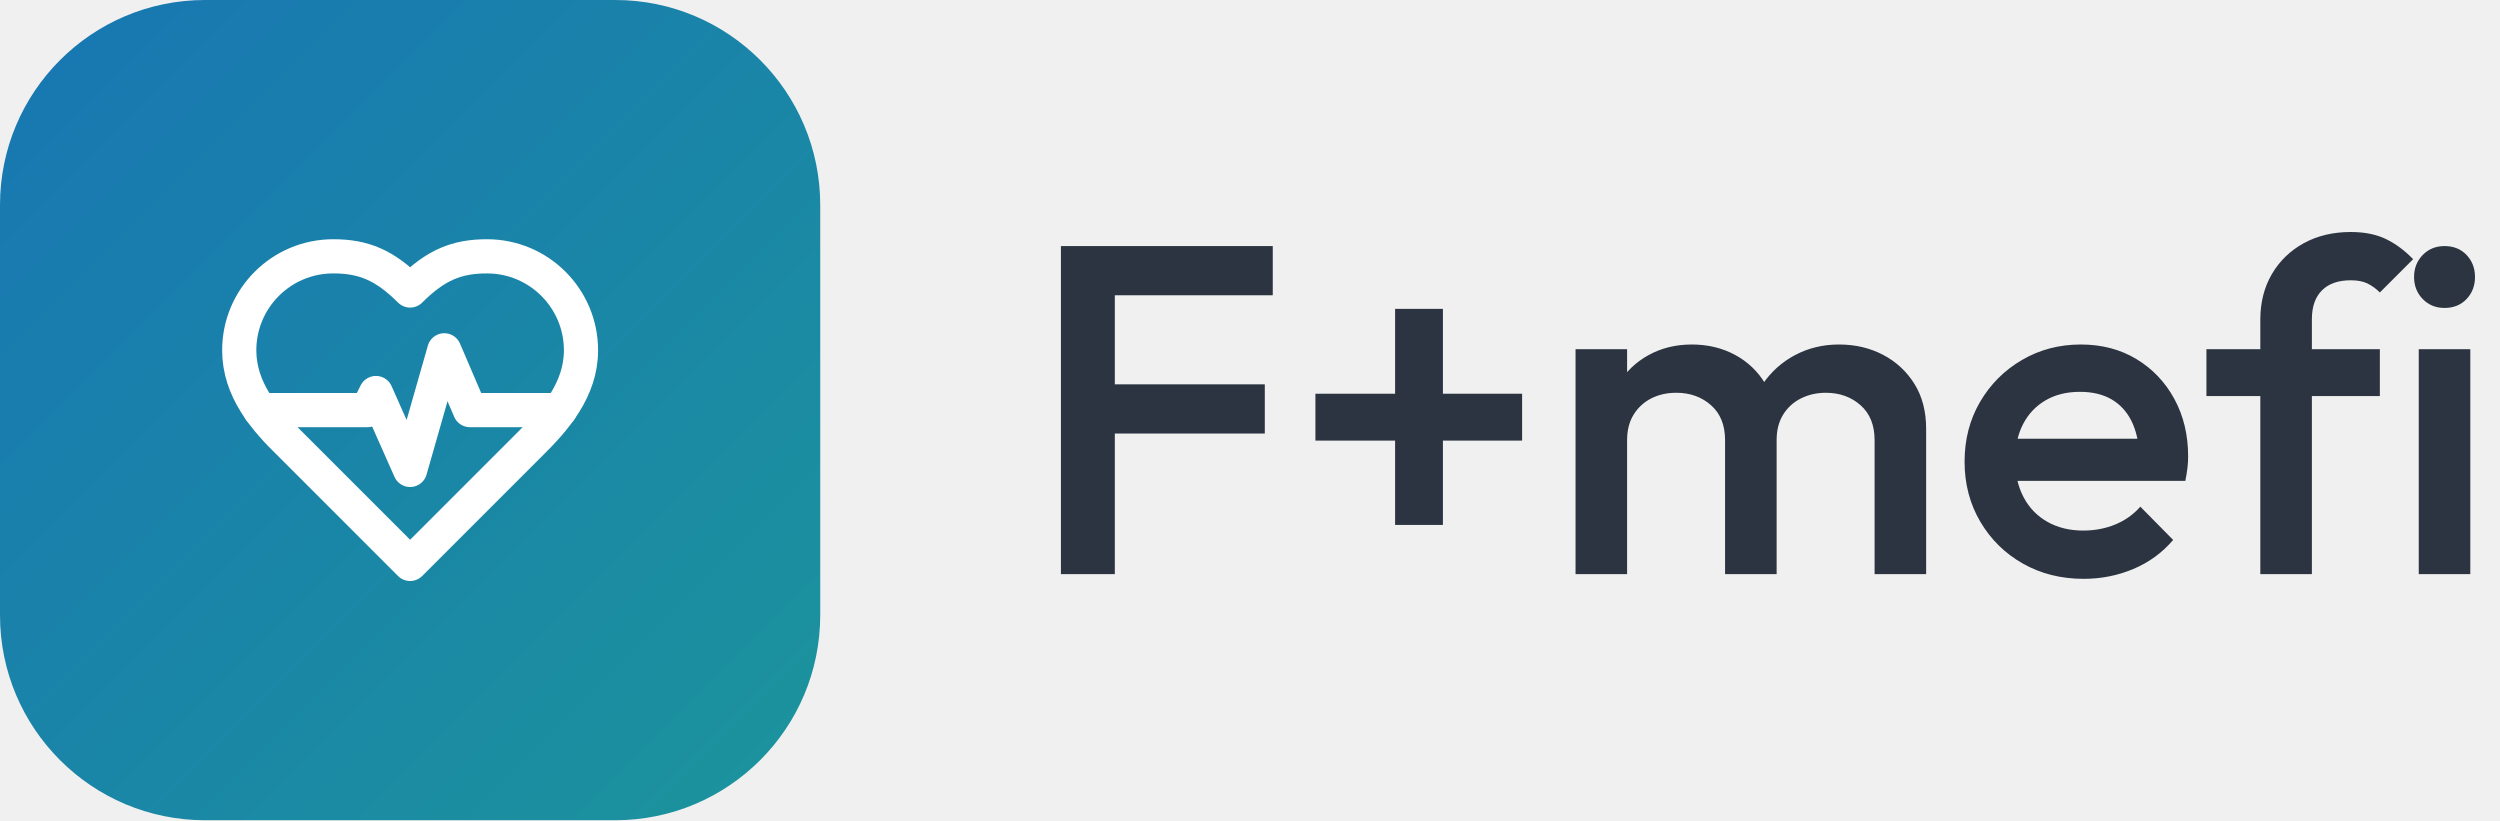
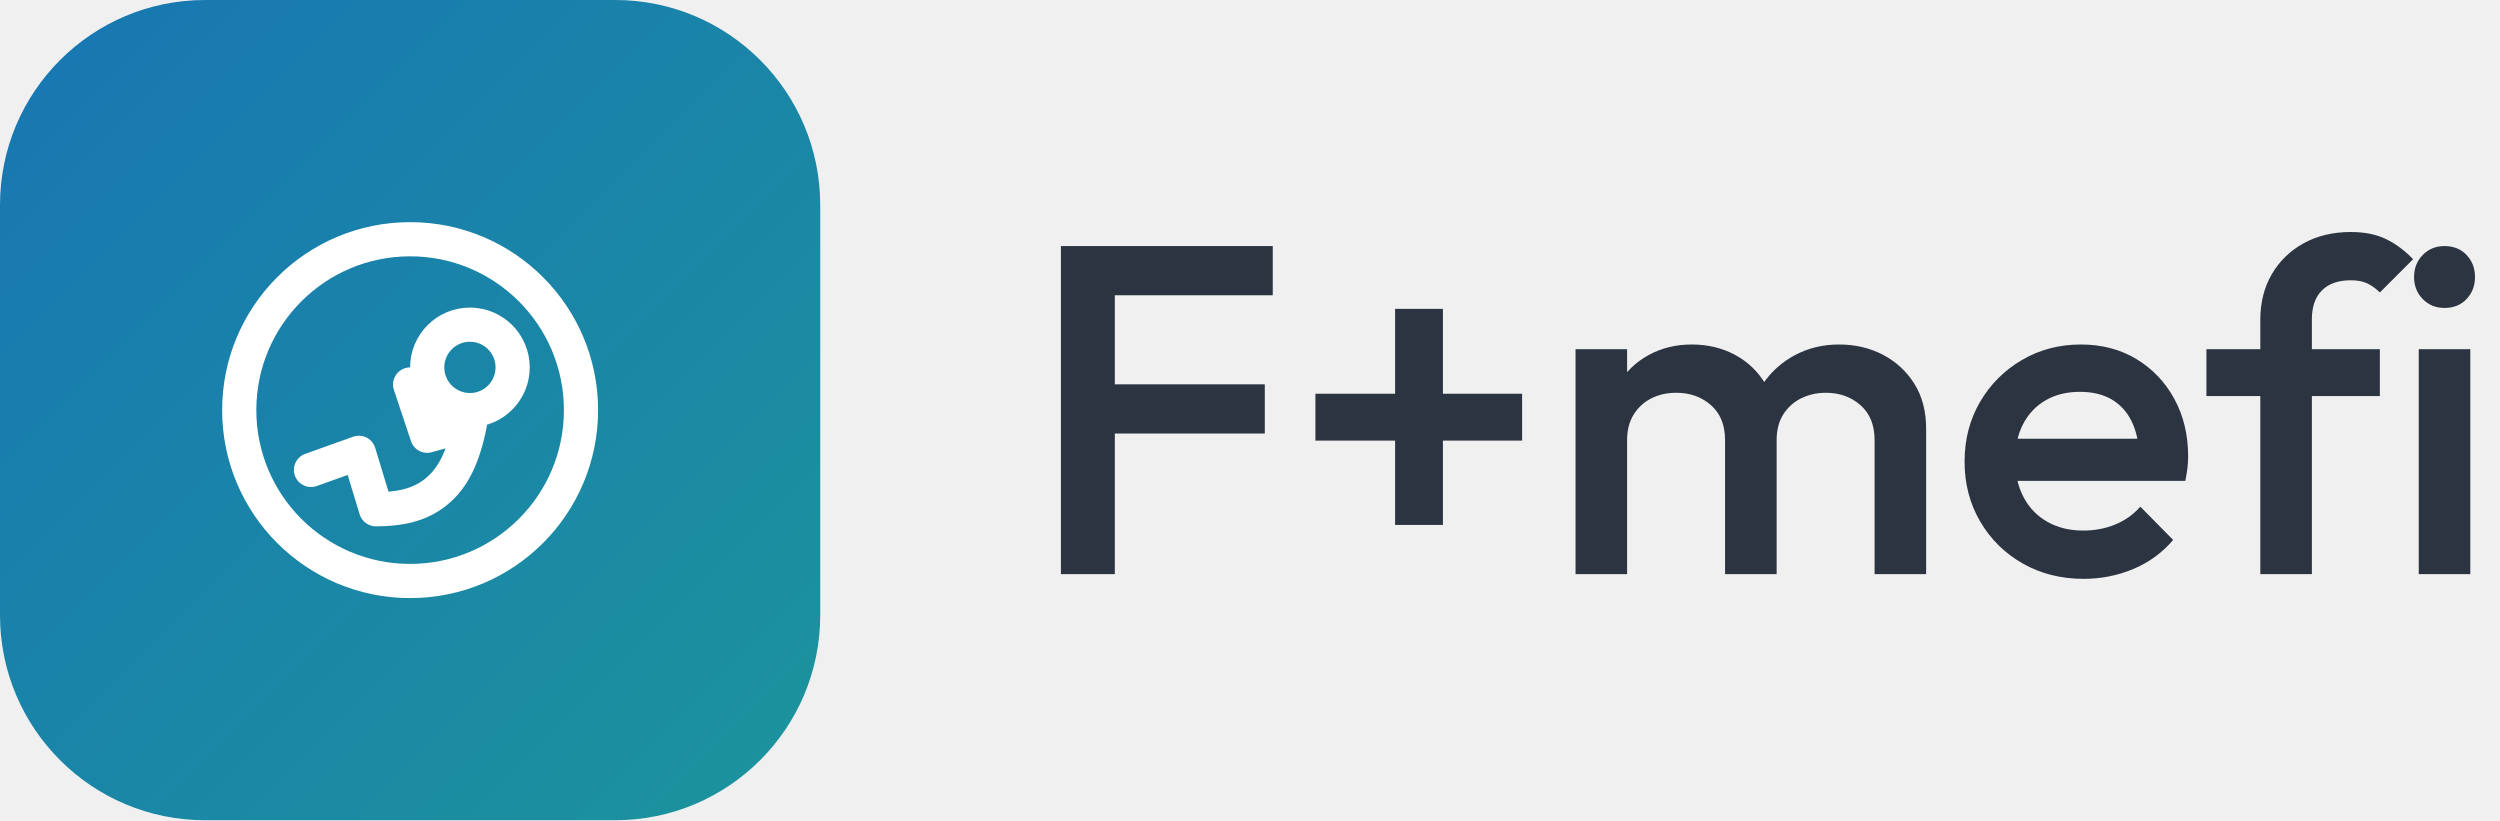
<svg xmlns="http://www.w3.org/2000/svg" viewBox="0 0 146.3 48" role="img" aria-label="F+mefi">
  <defs>
    <linearGradient id="g" x1="0" y1="0" x2="1" y2="1">
      <stop offset="0" stop-color="#1876B3" />
      <stop offset="1" stop-color="#1C949C" />
    </linearGradient>
  </defs>
  <rect width="48" height="48" rx="12" fill="url(#g)" />
  <g transform="translate(12 12)" fill="none" stroke="#FFFFFF" stroke-width="2" stroke-linecap="round" stroke-linejoin="round">
-     <path d="M19 14c1.49-1.46 3-3.21 3-5.5A5.5 5.5 0 0 0 16.5 3c-1.76 0-3 .5-4.5 2-1.5-1.5-2.74-2-4.5-2A5.5 5.5 0 0 0 2 8.5c0 2.3 1.5 4.05 3 5.5l7 7Z" />
-     <path d="M3.22 12H9.5l.5-1 2 4.5 2-7 1.5 3.5h5.27" />
+     <circle cx="12" cy="12" r="10" />
+     <circle cx="15.5" cy="9.5" r="2.5" />
+     <path d="M12 10.5l1 3 2.5-.7c-.4 2-1 3.2-2 4-1 .8-2.2 1-3.5 1l-1-3.3-2.8 1" />
  </g>
  <path fill="#2B3440" d="M62.085 33.6V14.4H65.239V33.6ZM64.251 25.371V22.491H74.016V25.371ZM64.251 17.28V14.4H74.482V17.28Z M76.978 25.783V23.04H89.074V25.783ZM81.641 18.075H84.439V30.72H81.641Z M92.201 33.6V20.434H95.218V33.6ZM100.951 33.6V25.755Q100.951 24.439 100.128 23.712Q99.305 22.985 98.098 22.985Q97.275 22.985 96.631 23.314Q95.986 23.643 95.602 24.261Q95.218 24.878 95.218 25.755L94.039 25.097Q94.039 23.589 94.697 22.491Q95.355 21.394 96.48 20.777Q97.605 20.16 99.003 20.16Q100.402 20.16 101.527 20.763Q102.651 21.367 103.31 22.464Q103.968 23.561 103.968 25.097V33.6ZM109.701 33.6V25.755Q109.701 24.439 108.878 23.712Q108.055 22.985 106.848 22.985Q106.053 22.985 105.394 23.314Q104.736 23.643 104.352 24.261Q103.968 24.878 103.968 25.755L102.267 25.097Q102.405 23.589 103.145 22.491Q103.886 21.394 105.051 20.777Q106.217 20.16 107.616 20.16Q109.042 20.16 110.194 20.763Q111.346 21.367 112.032 22.464Q112.718 23.561 112.718 25.097V33.6Z M121.934 33.874Q119.959 33.874 118.382 32.983Q116.805 32.091 115.886 30.528Q114.967 28.965 114.967 27.017Q114.967 25.07 115.872 23.52Q116.777 21.97 118.327 21.065Q119.877 20.16 121.769 20.16Q123.607 20.16 125.019 21.01Q126.432 21.861 127.241 23.342Q128.05 24.823 128.05 26.715Q128.05 27.045 128.009 27.387Q127.968 27.73 127.886 28.142H117.079V25.673H126.322L125.198 26.661Q125.143 25.454 124.731 24.631Q124.32 23.808 123.566 23.369Q122.811 22.93 121.714 22.93Q120.562 22.93 119.712 23.424Q118.862 23.918 118.395 24.809Q117.929 25.701 117.929 26.935Q117.929 28.169 118.423 29.102Q118.917 30.034 119.822 30.542Q120.727 31.049 121.906 31.049Q122.921 31.049 123.785 30.693Q124.649 30.336 125.253 29.65L127.173 31.598Q126.213 32.722 124.841 33.298Q123.47 33.874 121.934 33.874Z M132.274 33.6V18.706Q132.274 17.198 132.946 16.046Q133.618 14.894 134.811 14.235Q136.005 13.577 137.568 13.577Q138.775 13.577 139.625 13.989Q140.475 14.4 141.216 15.168L139.269 17.115Q138.939 16.786 138.555 16.594Q138.171 16.402 137.568 16.402Q136.471 16.402 135.881 16.992Q135.291 17.582 135.291 18.679V33.6ZM129.12 23.177V20.434H139.269V23.177Z M141.545 33.6V20.434H144.562V33.6ZM143.054 18.021Q142.286 18.021 141.778 17.499Q141.271 16.978 141.271 16.21Q141.271 15.442 141.778 14.921Q142.286 14.4 143.054 14.4Q143.849 14.4 144.343 14.921Q144.837 15.442 144.837 16.21Q144.837 16.978 144.343 17.499Q143.849 18.021 143.054 18.021Z" />
</svg>
